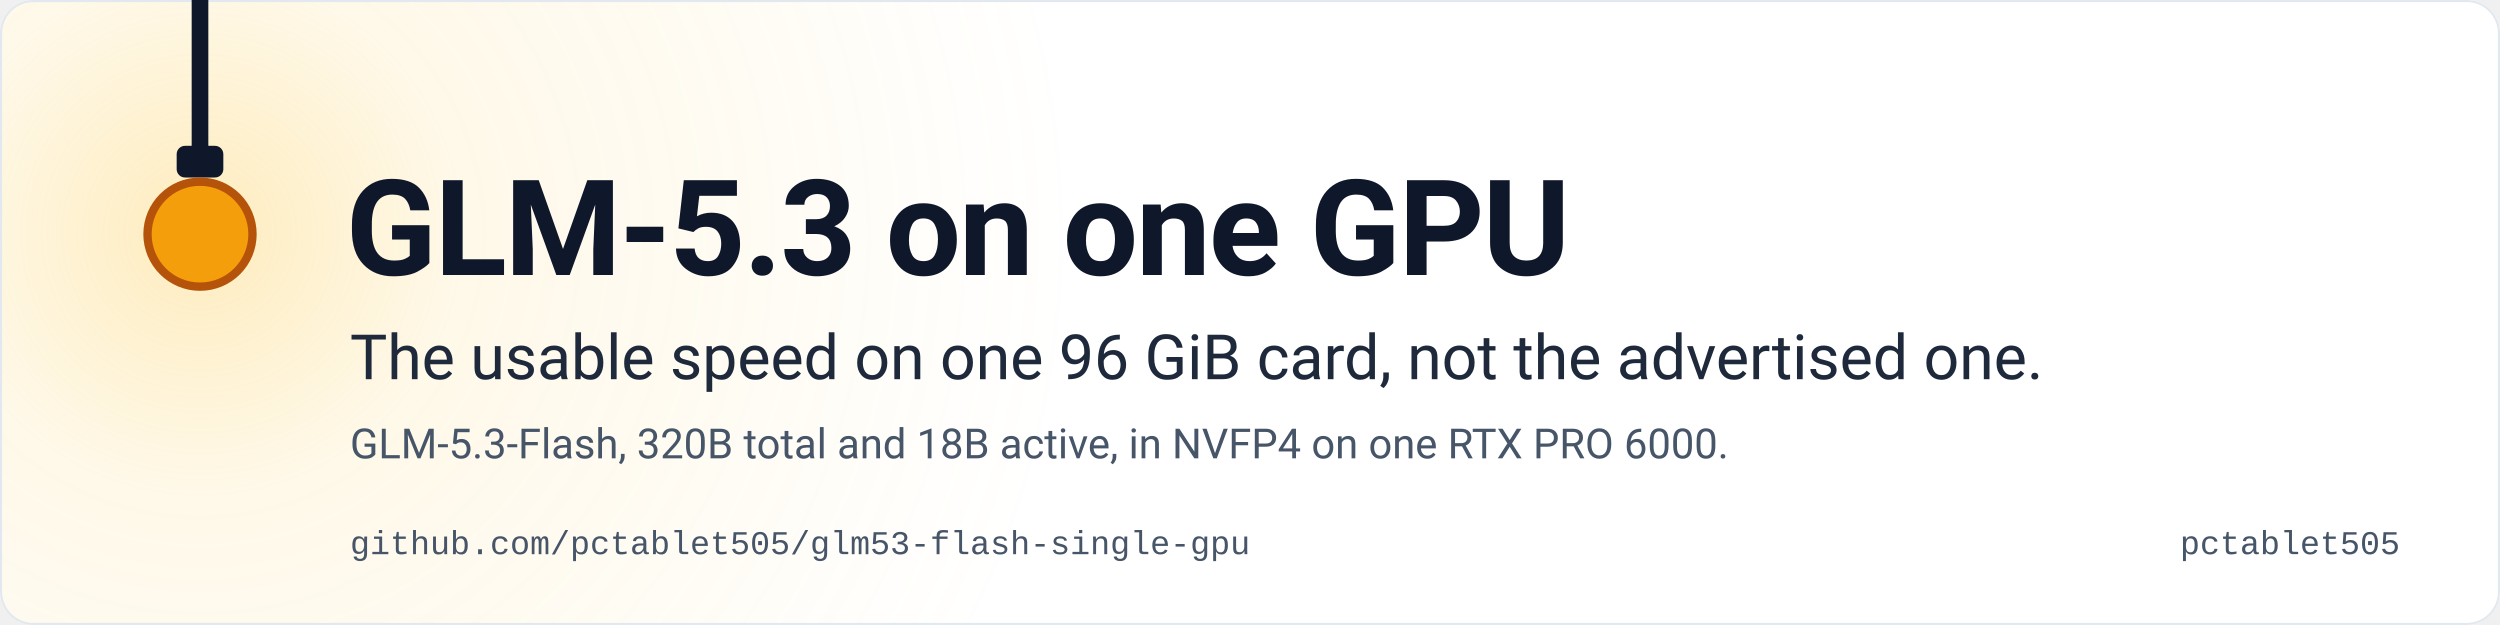
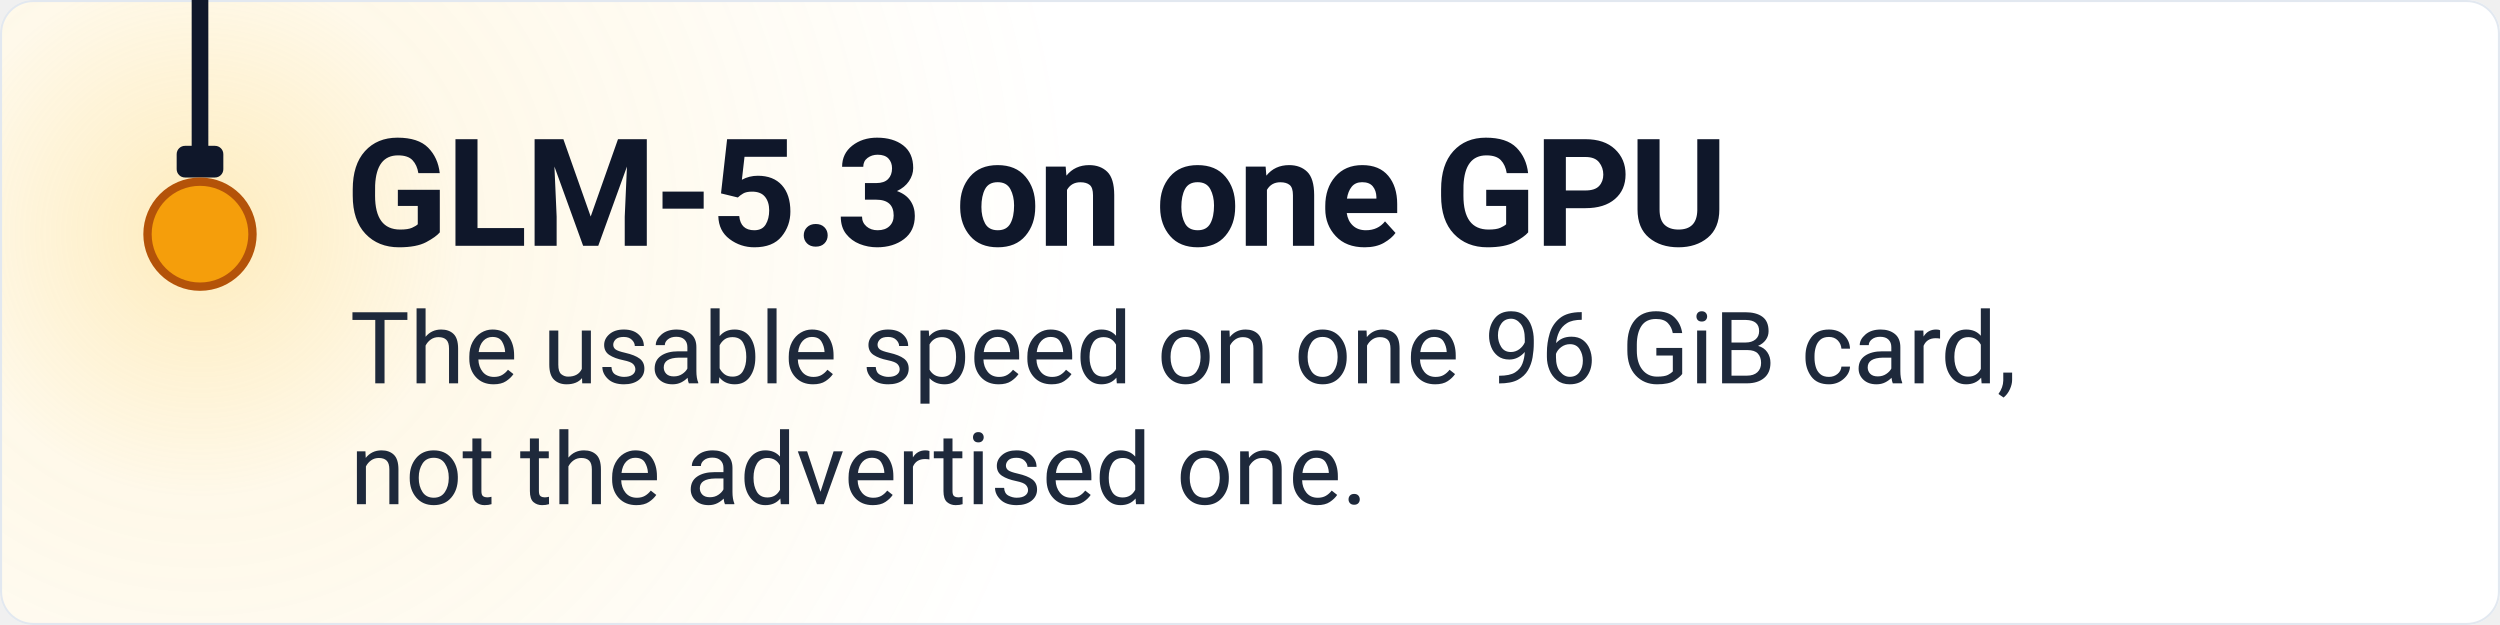
<svg xmlns="http://www.w3.org/2000/svg" width="1200" height="300" viewBox="0 0 1200 300" role="img" aria-labelledby="t d">
  <style>
    .s{font-family:system-ui,-apple-system,"Segoe UI",Roboto,"Noto Sans",Helvetica,Arial,sans-serif}
    .m{font-family:ui-monospace,SFMono-Regular,"SF Mono",Menlo,Consolas,"Liberation Mono",monospace}
  </style>
  <defs>
    <radialGradient id="glow" cx="96" cy="112" r="420" gradientUnits="userSpaceOnUse">
      <stop offset="0" stop-color="#fbbf24" stop-opacity="0.30" />
      <stop offset="0.3" stop-color="#fbbf24" stop-opacity="0.10" />
      <stop offset="1" stop-color="#fbbf24" stop-opacity="0" />
    </radialGradient>
  </defs>
  <rect width="1200" height="300" rx="16" fill="#ffffff" />
  <rect width="1200" height="300" rx="16" fill="url(#glow)" />
  <rect x="0.5" y="0.5" width="1199" height="299" rx="15.5" fill="none" stroke="#e2e8f0" />
  <path d="M96 0V74" stroke="#0f172a" stroke-width="8" />
  <rect x="84.8" y="70" width="22.4" height="15.2" rx="4" fill="#0f172a" />
  <circle cx="96" cy="112.4" r="25.2" fill="#f59e0b" stroke="#b45309" stroke-width="4" />
-   <text class="s" x="166" y="132" font-size="64" font-weight="700" fill="#0f172a" letter-spacing="-1">GLM-5.3 on one GPU</text>
-   <text class="s" x="168" y="182" font-size="30" fill="#1e293b">The usable speed on one 96 GiB card, not the advertised one.</text>
-   <text class="s" x="168" y="220" font-size="20" fill="#475569">GLM-5.3-Flash, 320B total and 18B active, in NVFP4 on one RTX PRO 6000.</text>
-   <text class="m" x="168" y="266" font-size="16" fill="#475569">github.com/pctablet505/glm53-flash-single-gpu</text>
-   <text class="m" x="1152" y="266" font-size="16" fill="#475569" text-anchor="end">pctablet505</text>
+   <text class="s" x="166" y="118" font-size="72" font-weight="700" fill="#0f172a" letter-spacing="-1">GLM-5.3 on one GPU</text>
+   <text class="s" x="168" y="184" font-size="48" fill="#1e293b">The usable speed on one 96 GiB card,</text>
+   <text class="s" x="168" y="242" font-size="48" fill="#1e293b">not the advertised one.</text>
</svg>
